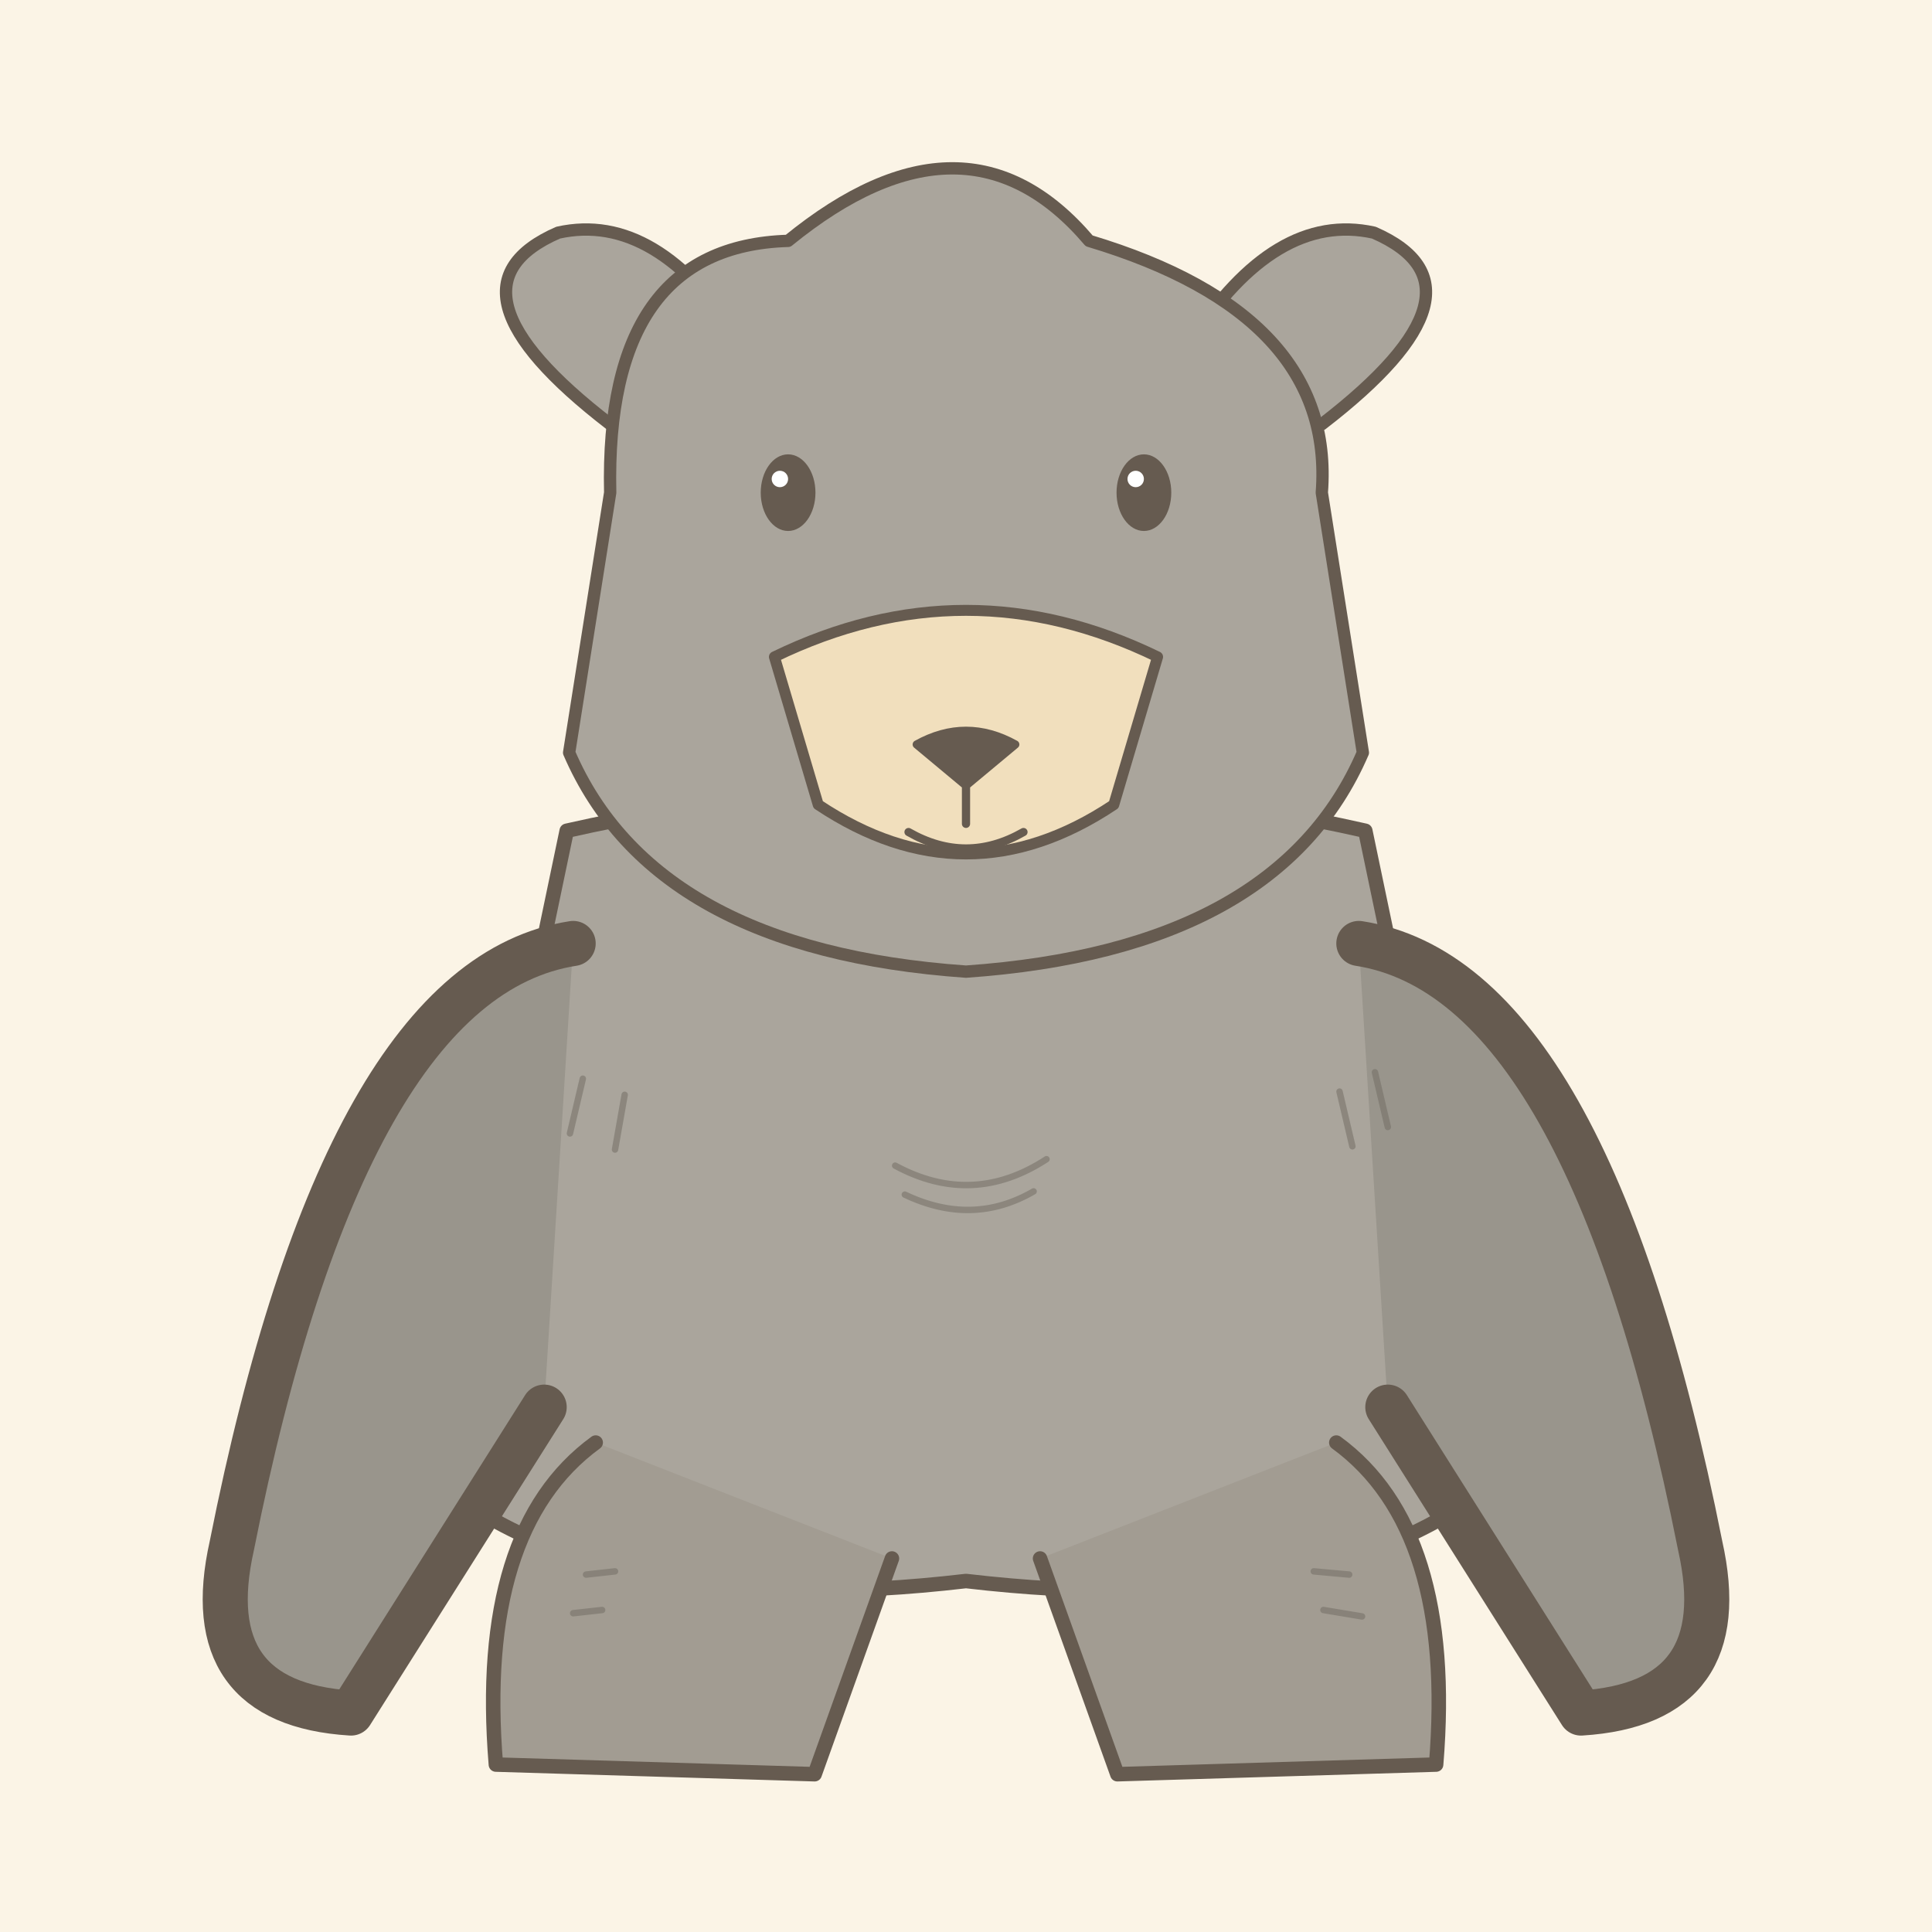
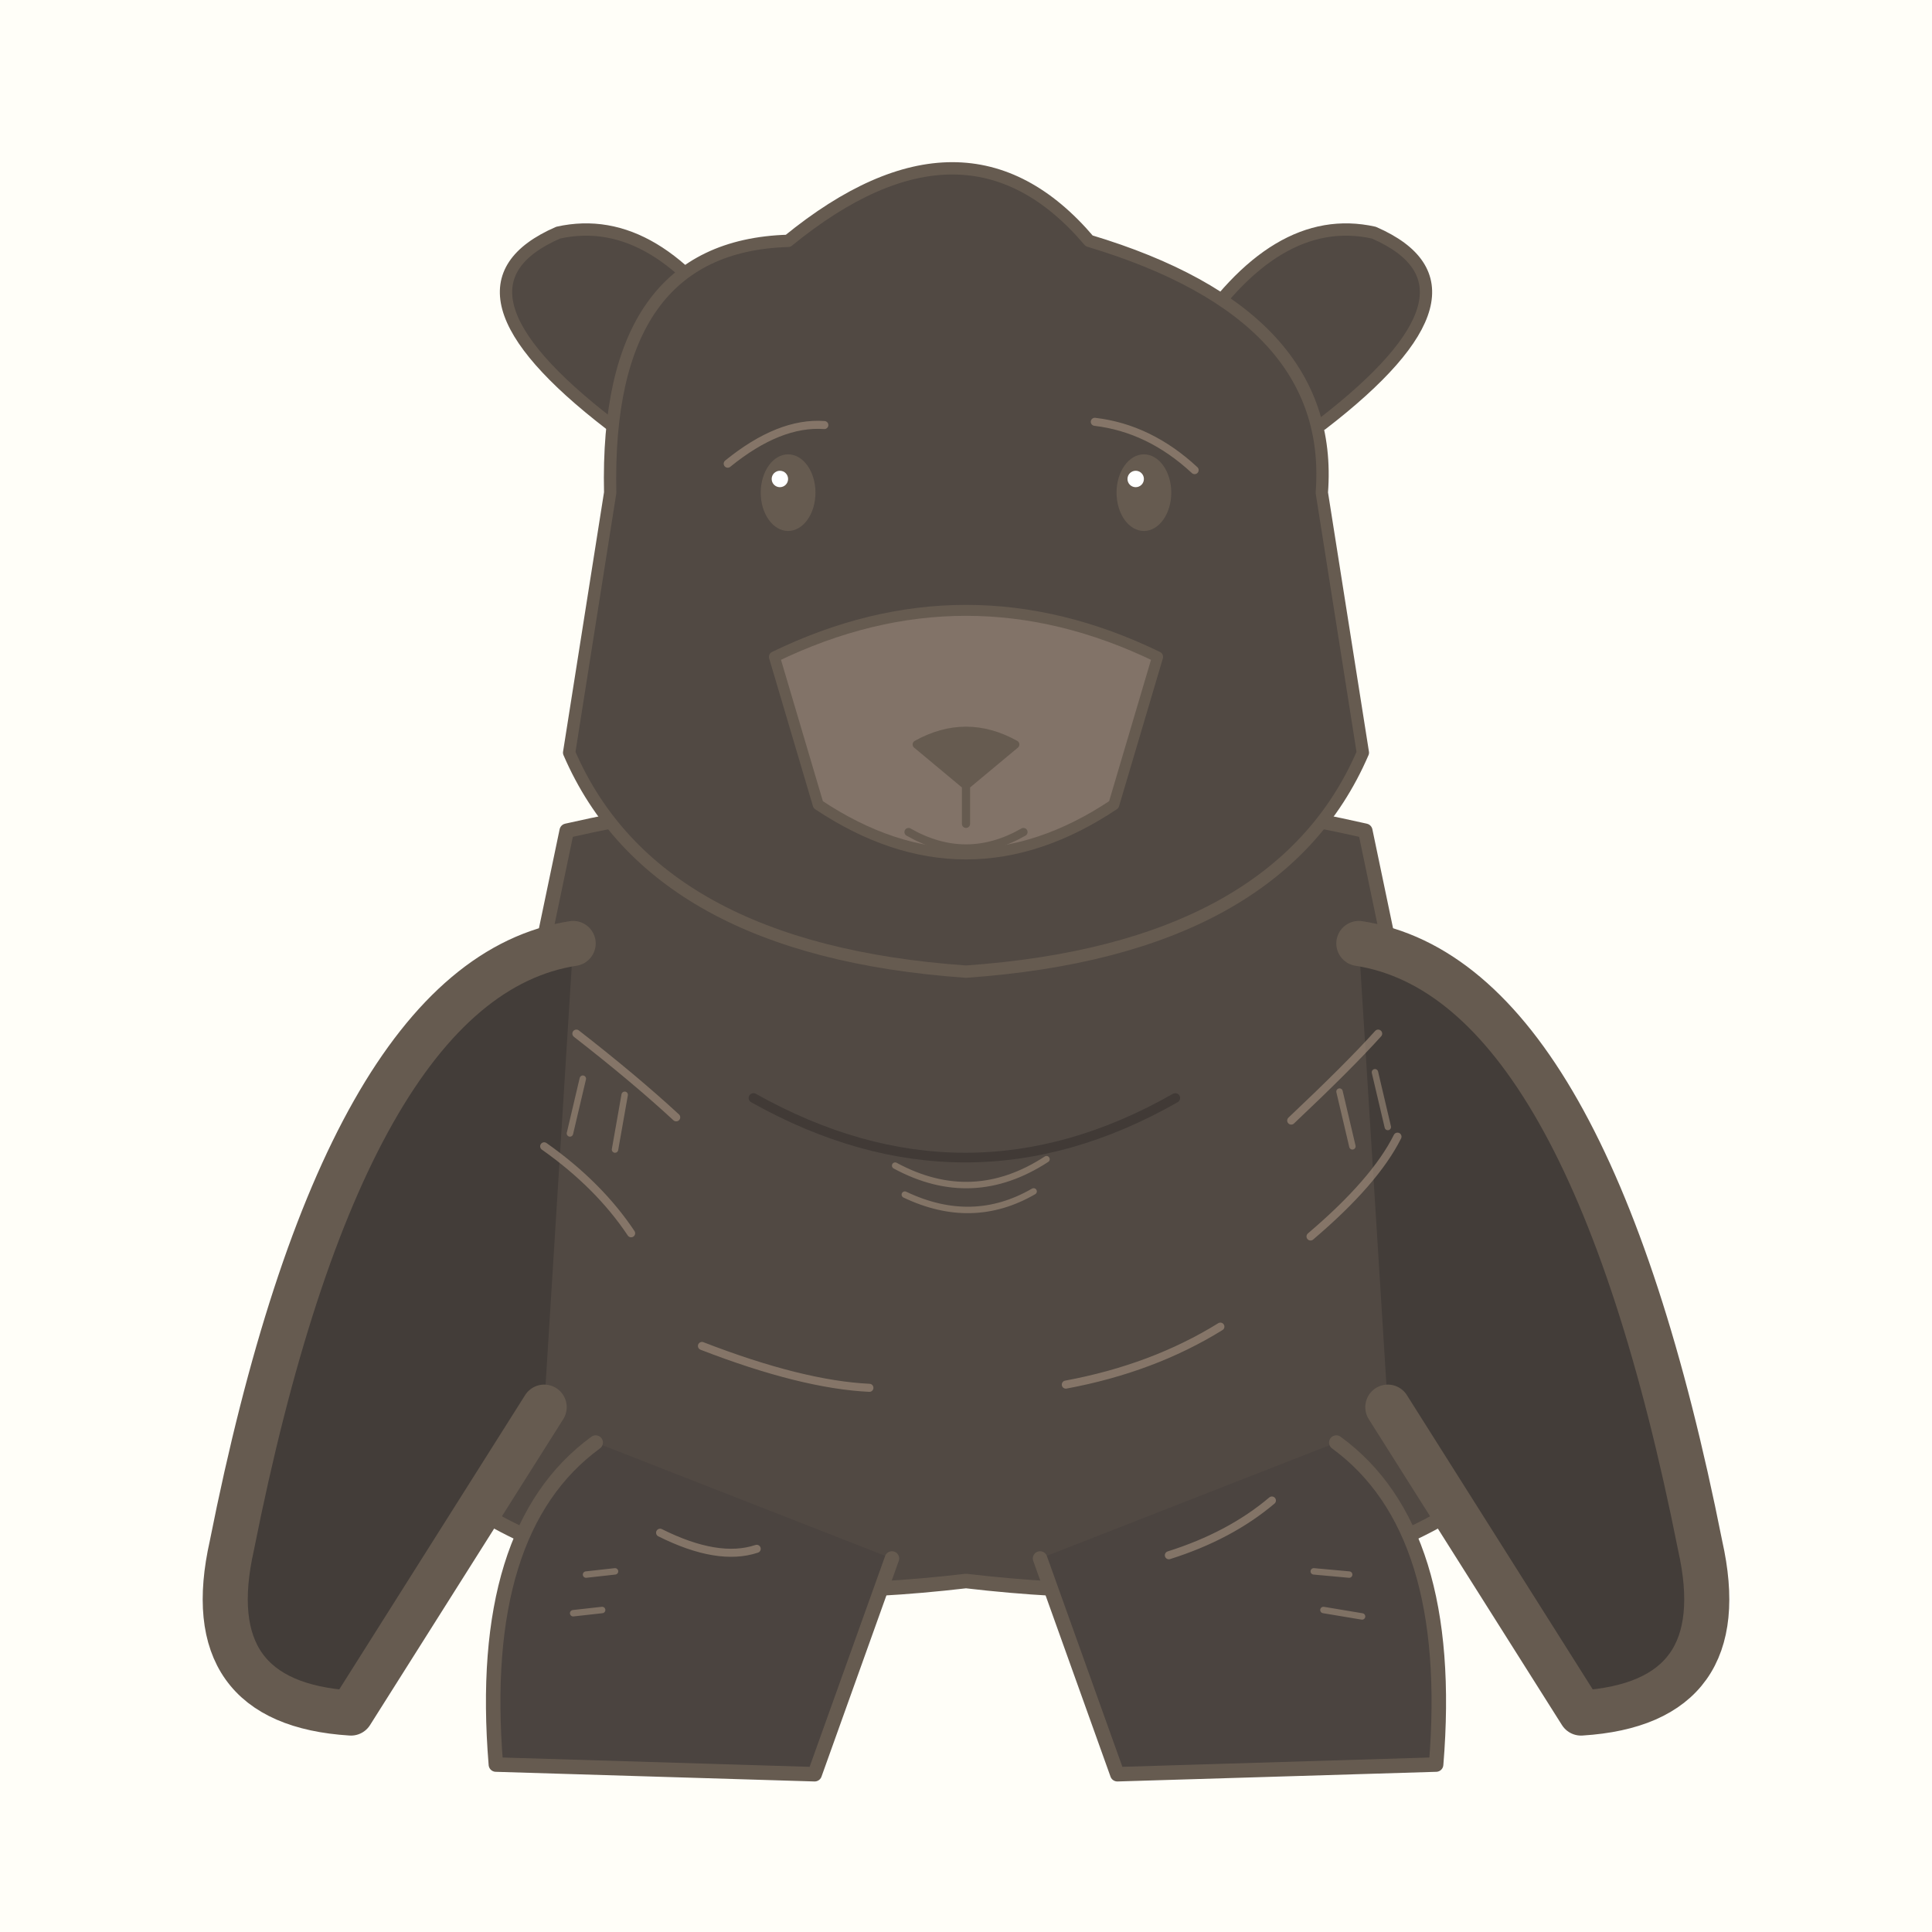
<svg xmlns="http://www.w3.org/2000/svg" width="600" height="600" viewBox="0 0 600 600" data-full-animal="gorilla" data-illustration="complete">
-   <rect width="600" height="600" rx="0" fill="#fbf4e6" />
+   <rect width="600" height="600" rx="0" fill="#fffef8" />
  <defs>
    <mask id="detail-mask">
      <rect width="600" height="600" fill="white" />
      <rect x="176.75" y="29.75" width="246.5" height="106.25" fill="black" />
    </mask>
  </defs>
-   <path d="M176 258Q300 230 424 258L466 459Q411 504 300 491Q189 504 134 459Z" fill="#aaa59c" stroke="#665b50" stroke-width="4.5" stroke-linecap="round" stroke-linejoin="round" />
-   <path d="M178 293Q107 304 72 480Q61 529 109 532L169 437M422 293Q493 304 528 480Q539 529 491 532L431 437" fill="#99958c" stroke="#665b50" stroke-width="14" stroke-linecap="round" stroke-linejoin="round" />
-   <path d="M185 448Q148 475 154 548L253 551L277 484M415 448Q452 475 446 548L347 551L323 484" fill="#a29c92" stroke="#665b50" stroke-width="4.5" stroke-linecap="round" stroke-linejoin="round" />
+   <path d="M176 258Q300 230 424 258L466 459Q411 504 300 491Q189 504 134 459Z" fill="#514943" stroke="#665b50" stroke-width="4.5" stroke-linecap="round" stroke-linejoin="round" />
+   <path d="M178 293Q107 304 72 480Q61 529 109 532L169 437M422 293Q493 304 528 480Q539 529 491 532L431 437" fill="#433d39" stroke="#665b50" stroke-width="14" stroke-linecap="round" stroke-linejoin="round" />
+   <path d="M185 448Q148 475 154 548L253 551L277 484M415 448Q452 475 446 548L347 551L323 484" fill="#4b4440" stroke="#665b50" stroke-width="4.5" stroke-linecap="round" stroke-linejoin="round" />
  <g transform="translate(45 0) scale(0.85)">
-     <path d="M170 155Q105 105 151 85Q187 77 218 125M430 155Q495 105 449 85Q413 77 382 125" fill="#aaa59c" stroke="#665b50" stroke-width="4.5" stroke-linecap="round" stroke-linejoin="round" />
-     <path d="M170 180Q168 90 235 88Q300 35 345 88Q435 115 430 180L445 275Q414 347 300 355Q186 347 155 275Z" fill="#aaa59c" stroke="#665b50" stroke-width="4.5" stroke-linecap="round" stroke-linejoin="round" />
-     <path d="M230 240Q300 206 370 240L354 294Q300 330 246 294Z" fill="#f1dfbd" stroke="#665b50" stroke-width="4" stroke-linecap="round" stroke-linejoin="round" />
+     <path d="M170 155Q105 105 151 85Q187 77 218 125M430 155Q495 105 449 85Q413 77 382 125" fill="#514943" stroke="#665b50" stroke-width="4.5" stroke-linecap="round" stroke-linejoin="round" />
+     <path d="M170 180Q168 90 235 88Q300 35 345 88Q435 115 430 180L445 275Q414 347 300 355Q186 347 155 275Z" fill="#514943" stroke="#665b50" stroke-width="4.5" stroke-linecap="round" stroke-linejoin="round" />
+     <path d="M230 240Q300 206 370 240L354 294Q300 330 246 294Z" fill="#827368" stroke="#665b50" stroke-width="4" stroke-linecap="round" stroke-linejoin="round" />
    <ellipse cx="235" cy="180" rx="10" ry="14" fill="#665b50" />
    <circle cx="232" cy="175" r="3" fill="white" />
    <ellipse cx="365" cy="180" rx="10" ry="14" fill="#665b50" />
    <circle cx="362" cy="175" r="3" fill="white" />
    <path d="M282 272Q300 262 318 272L300 287Z" fill="#665b50" stroke="#665b50" stroke-width="3" stroke-linecap="round" stroke-linejoin="round" />
    <path d="M300 288V301M279 304Q300 316 321 304" fill="none" stroke="#665b50" stroke-width="3" stroke-linecap="round" stroke-linejoin="round" />
  </g>
  <g mask="url(#detail-mask)" data-coat-details="gorilla">
-     <path d="M181 335l-4 17M194 340l-3 17M416 339l4 17M427 333l4 17M278 362q24 13 47 -2M281 371q21 10 40 -1M182 489l9 -1M178 501l9 -1M408 488l11 1M411 500l12 2" fill="none" stroke="#726e65" stroke-width="2" stroke-linecap="round" opacity=".55" />
+     <path d="M181 335l-4 17M194 340l-3 17M416 339l4 17M427 333l4 17M278 362q24 13 47 -2M281 371q21 10 40 -1M182 489l9 -1M178 501l9 -1M408 488l11 1M411 500l12 2" fill="none" stroke="#aa9582" stroke-width="2" stroke-linecap="round" opacity=".55" />
  </g>
+   <g fill="none" stroke="#a18e7c" stroke-width="2.5" stroke-linecap="round" opacity=".65">
+     <path d="M179 321q18 14 31 26M169 356q17 12 27 27M401 348q18-17 27-27M407 384q20-17 27-31M218 418q31 12 52 13M331 430q27-5 48-18M205 476q18 9 30 5M363 483q19-6 32-17M226 144q16-13 30-12M340 131q17 2 31 15" />
+   </g>
+   <path d="M234 341Q300 378 365 341" fill="none" stroke="#332e2c" stroke-width="3" stroke-linecap="round" opacity=".55" />
</svg>
